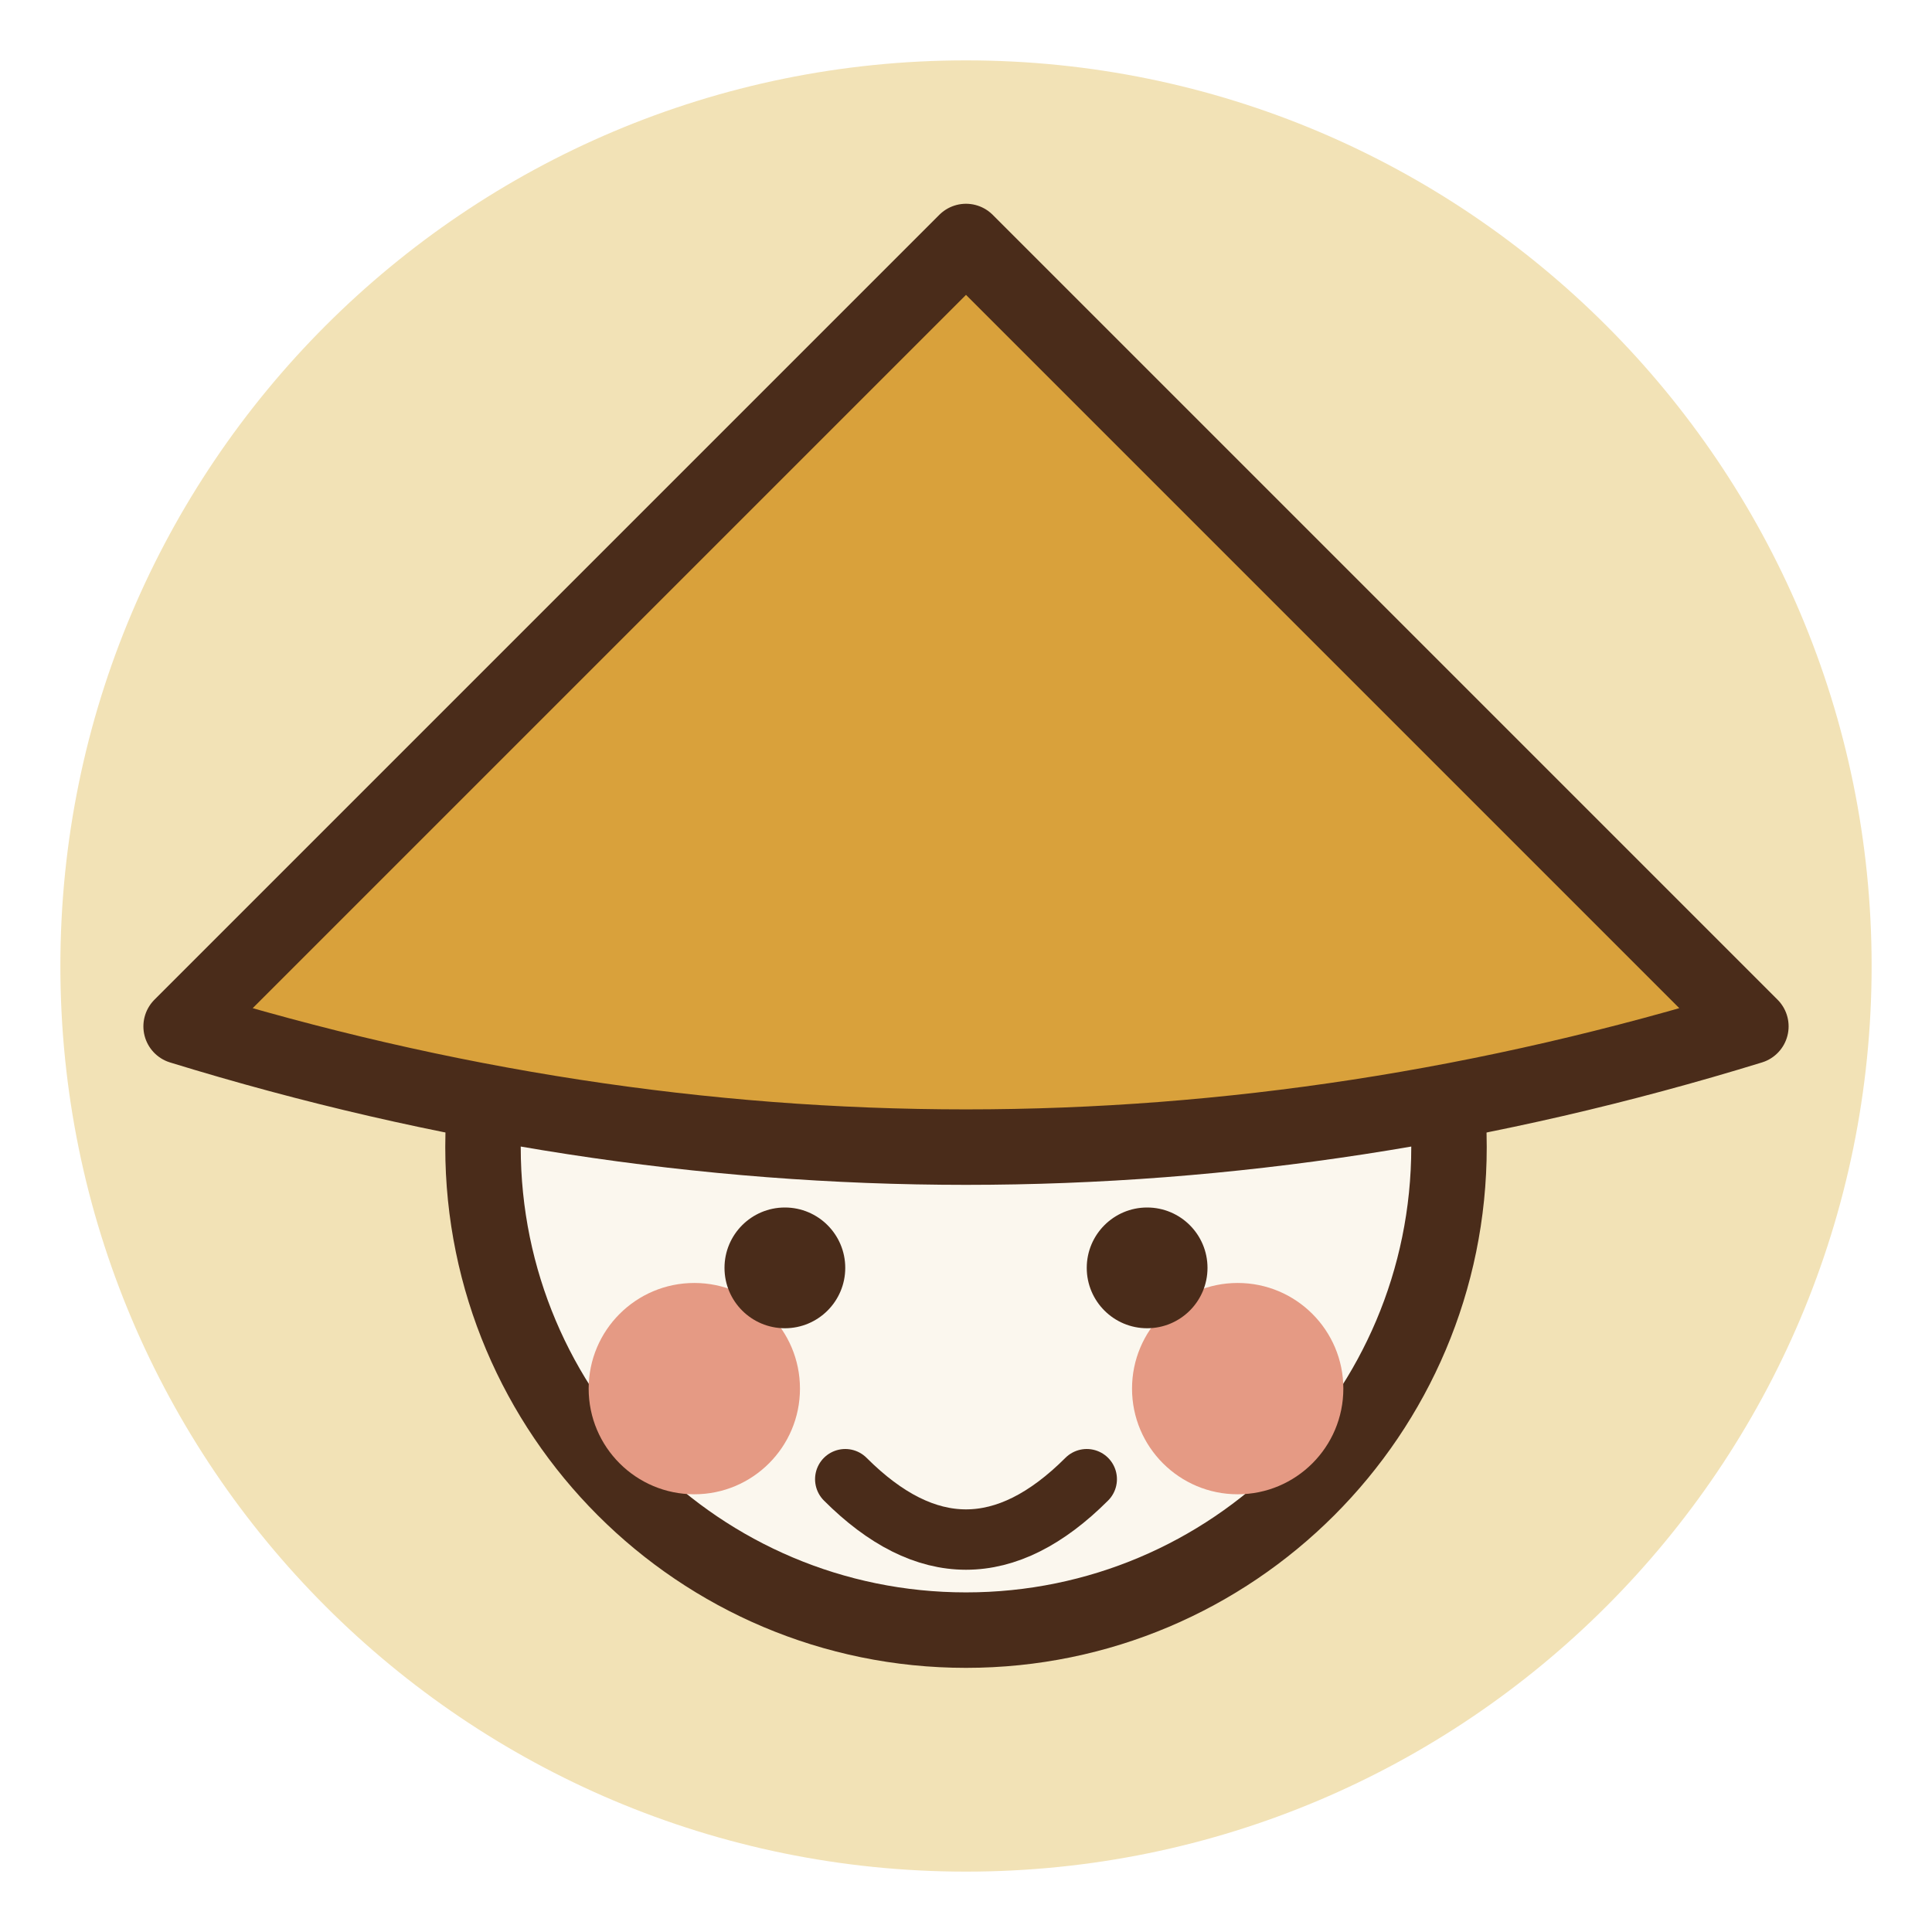
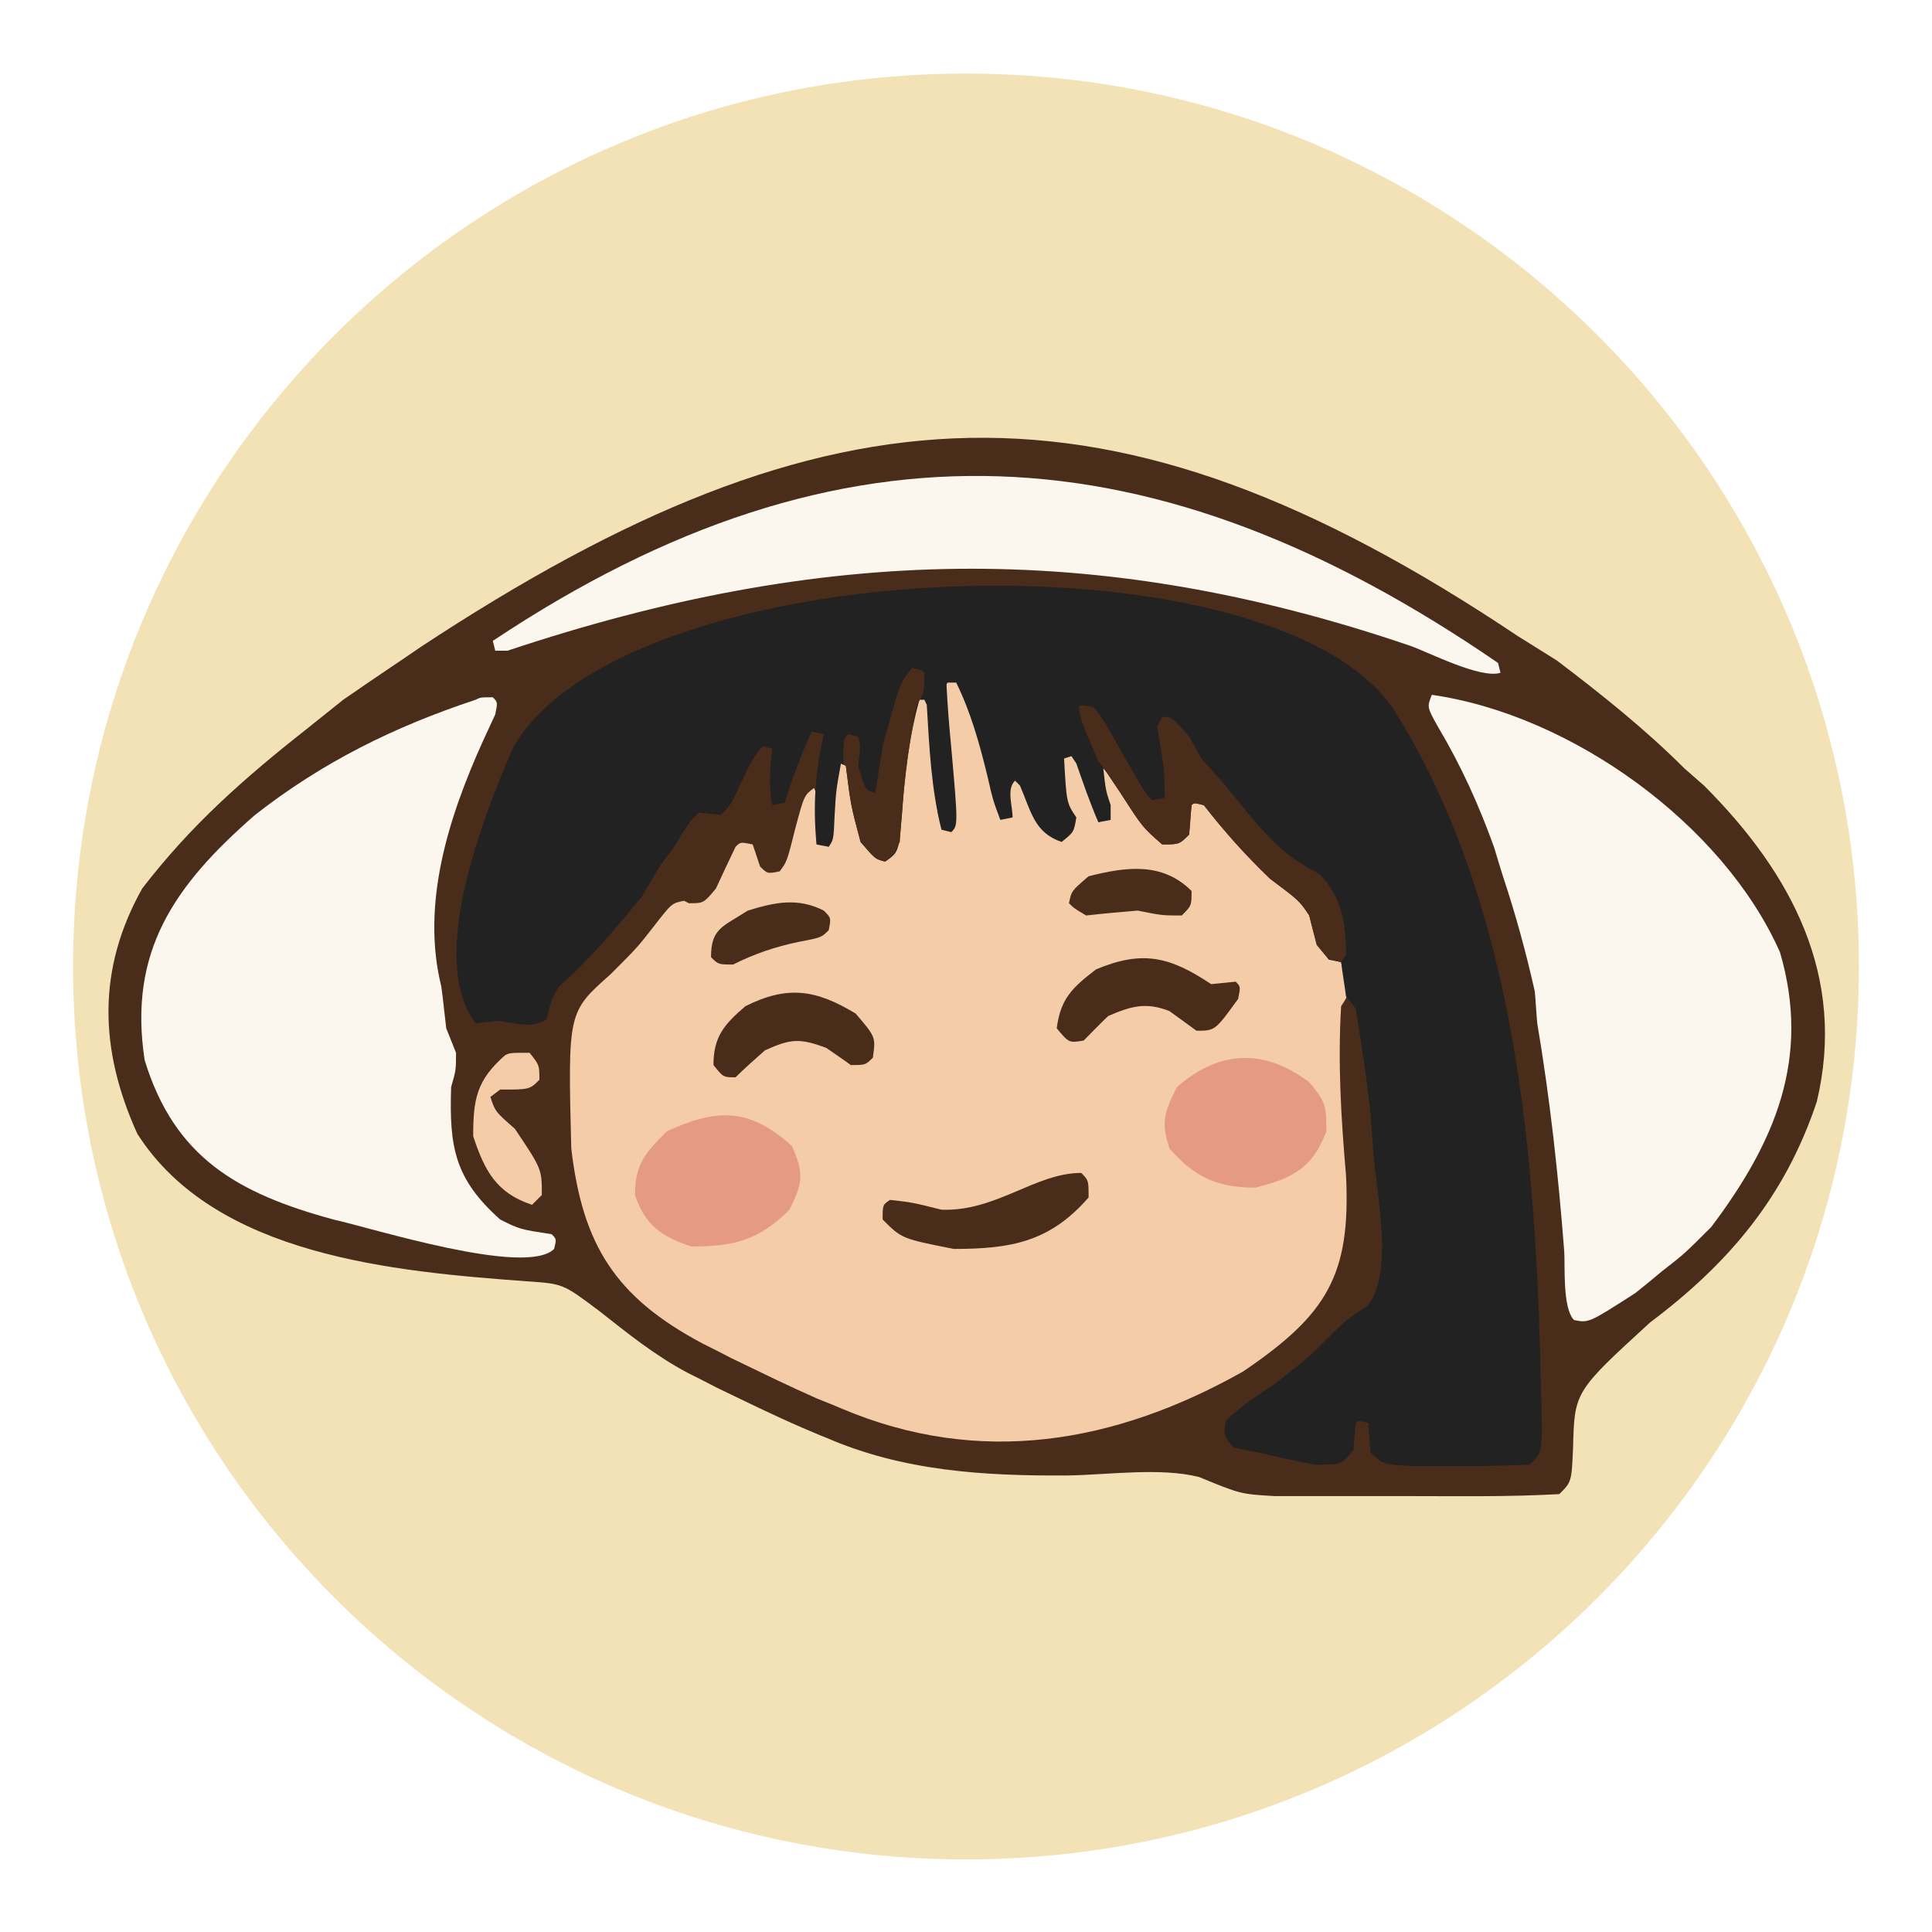
- <svg xmlns="http://www.w3.org/2000/svg" viewBox="0 0 64 64" stroke-linecap="round" stroke-linejoin="round">
-   <circle cx="32" cy="32" r="30" fill="#F2E2B6" />
-   <circle cx="32" cy="38" r="16" fill="#FBF7EE" stroke="#4A2C1A" stroke-width="2.5" />
-   <circle cx="23" cy="46" r="3.5" fill="#E59A84" />
-   <circle cx="41" cy="46" r="3.5" fill="#E59A84" />
-   <circle cx="26" cy="42" r="2" fill="#4A2C1A" />
-   <circle cx="38" cy="42" r="2" fill="#4A2C1A" />
-   <path d="M28 49q4 4 8 0" fill="none" stroke="#4A2C1A" stroke-width="2" />
-   <path d="M6 34L32 8l26 26q-26 8-52 0z" fill="#D9A13B" stroke="#4A2C1A" stroke-width="2.5" />
+ <svg xmlns="http://www.w3.org/2000/svg" viewBox="65.5 -47.2 394 394">
+   <circle cx="262.5" cy="149.9" r="182.1" fill="#F2E2B6" />
+   <g stroke="#4A2C1A" stroke-linejoin="round" stroke-linecap="round">
+     <g stroke="none">
+       <path d="M375 82.5c1.3.8 1.3.8 8 5 9.1 6.9 18 14 26 22 .7.6.7.6 4 3.5 17.9 17.9 29.1 39 23 64.5-6.5 19.4-17.9 32.9-34 45-15.4 14.1-15.4 14.1-15.7 25.5-.3 7-.3 7-2.8 9.5-10.7.6-21.4.4-32.1.4-3 0-6.1 0-9.2 0-2.9 0-5.8 0-8.7 0-2.7 0-5.4 0-8.1 0-6.9-.4-6.9-.4-15.4-3.9-8.1-2-18.6-.4-27-.3-16.9.1-33.4-.9-49-7.7-.8-.3-.8-.3-4.8-2-6-2.6-11.7-5.4-17.5-8.2-1.9-1-3.9-2-5.9-3-6.8-3.6-12.3-8.1-18.3-12.8-7.2-5.4-7.2-5.4-14.6-5.9-26.9-2-63.5-5.1-79.4-30.1-7.8-17.2-8.2-33.6 1-50 9.9-12.9 20.8-22.5 33.5-32.5 2.5-2 5-4 7.5-6 3.6-2.5 7.3-5 11-7.5 1.5-1 3.1-2.1 4.7-3.2 83.6-55.1 140.6-58 223.8-2.3z" fill="#4A2C1A" />
+       <path d="M261 92c3 7.2 5.3 14.2 7.1 21.8.4 1.9.9 3.8 1.4 5.7.7 0 1.3 0 2 0 0-2.3 0-4.6 0-7 .2-.2.2-.2 1-1 2 2.5 2 2.5 5 9.5 2.5 2.5 2.5 2.5 4.5 3 2.5-2.5 2.5-2.5 2-5.5-.5-.8-1-1.7-1.5-2.5-.2-2.8-.3-5.6-.5-8.5.7-.3 1.3-.7 2-1 2 3 2 3 3.8 8.4.2.9.2.9 1.7 5.1.7 0 1.3 0 2 0-.5-4.5-.5-4.5-1.5-8 0-1 0-2 0-3 2.5 2 2.5 2 6.5 9 5.1 6.5 5.1 6.5 9.5 6.5 1.5-1.5 1.5-1.5 2-7.5 1-1 1-1 3-.5 1.6 2 3.3 4 5 6 4.8 5.5 9.7 10.1 15.5 14.5 2 4 2 4 3.5 9.5 2.5 2 2.5 2 4 2.5 1.8 6.3 1.8 6.3 0 9-.7 11.7 0 22.9 1 34.5 1 20.4-3.9 28.4-21 40-26.1 14.7-53.8 19.5-82 7.5-1.6-.7-3.2-1.3-4.9-2-5.9-2.6-11.6-5.4-17.4-8.2-1.9-1-3.9-2-5.9-3-17.9-9.5-24.5-20.2-26.8-39.8-.7-27.8-.7-27.8 8-35.5 5.5-5.5 5.5-5.5 9-10 3.5-4.5 3.5-4.5 6-5 .2.1.2.1 1 .5 3 0 3 0 5.5-3 1.3-2.8 2.6-5.6 4-8.5 1-1 1-1 3.5-.5.5 1.5 1 3 1.5 4.5 1.5 1.5 1.5 1.5 4 1 1.5-2 1.5-2 3.2-8.8 1.8-6.7 1.8-6.7 3.8-8.2.5 1 .5 1 .7 6.3.1 1.7.2 3.4.3 5.2.7 0 1.3 0 2 0 .5-1 .5-1 .7-5.8.4-8 .4-8 1.8-10.7.2.1.2.1 1.5.5.5 3.5 1 7 1.5 10.5 2 6 2 6 4.5 8.5 2.5-.5 2.5-.5 4-3.5.3-4.5.7-9 1-13.5 1.6-11.7 1.6-11.7 3.5-16 1.5.5 1.5.5 2 1.5.1 1.1.1 1.1.4 6.4 1.2 16.4 1.2 16.4 2.6 19.1.7-.2 1.3-.3 2-.5 0-7.1-.7-14.1-1.3-21.2-.7-8.9-.7-8.9 2.3-8.3z" fill="#F4CDA8" />
+       <path d="M349.5 97.1c24.3 38.5 28.8 87.3 30.1 131.8 0 2.9.1 5.7.2 8.6.3 11.4.3 11.4-2.3 14-5 .2-10 .3-15 .3-2.7 0-5.5 0-8.3 0-6.7-.3-6.7-.3-9.2-2.8-.2-2-.3-4-.5-6-2-.5-2-.5-2.5 0-.2 1.8-.3 3.6-.5 5.5-2.4 3-2.4 3-8 3-3.8-.8-7.7-1.6-11.5-2.5-1.7-.3-3.3-.7-5-1-2-2.5-2-2.5-1.5-5.5 4-3.5 4-3.5 10-7.5 7-5.5 7-5.5 10.9-9.4 3.6-3.6 3.6-3.6 8.1-6.6 5.3-7.1 1.7-22.6 1.1-30.8-.2-2.4-.3-4.7-.5-7.1-.5-5.4-1.3-10.8-2.1-16.1-.3-2.1-.7-4.3-1-6.5-.3-.4-.3-.4-2-2.5-.3-2.3-.7-4.6-1-7-.8-.2-1.7-.3-2.5-.5-2.5-3-2.5-3-4-9-2-3-2-3-8-7.5-5-4.8-9.2-9.5-13.5-15-2-.5-2-.5-2.5 0-.2 2-.3 4-.5 6-2 2-2 2-5.5 2-4-3.5-4-3.5-8.5-10.5-3-4.5-3-4.5-3.5-5 .5 4.5.5 4.5 1.5 7.5 0 1 0 2 0 3-.8.2-1.7.3-2.5.5-1.7-3.9-3.1-8-4.5-12-.3-.5-.7-1-1-1.5-.5.2-1 .3-1.5.5.5 9 .5 9 2.5 12-.5 3-.5 3-3 5-5.6-1.9-6.2-6.2-8.5-11.5-.3-.3-.7-.7-1-1-1.8 1.8-.5 5-.5 7.5-.4.1-.4.1-2.5.5-1.5-4-1.5-4-2.6-8.8-1.6-6.6-3.4-13.1-6.4-19.2-.7 0-1.3 0-2 0 .2 4.1.5 8.2.9 12.2 1.5 16.9 1.5 16.9.1 18.3-.7-.2-1.3-.3-2-.5-2.1-8.3-2.5-17-3-25.5-.2-.3-.3-.7-.5-1-.3 0-.7 0-1 0-2.1 7.6-3 14.9-3.5 22.7-.7 8.4-.7 8.4-3.5 10.3-2-.5-2-.5-5-4-2-7.5-2-7.5-3-15.5-.3-.2-.7-.3-1-.5-1 5.5-1 5.5-1.3 10.7-.2 4.8-.2 4.8-1.2 6.3-.8-.2-1.7-.3-2.5-.5-.7-8.2-.3-14.3 1.5-22.5-.8-.2-1.7-.3-2.5-.5-3 7-3 7-5.5 14.5-.8.2-1.7.3-2.5.5-.8-3.9-.5-7.6 0-11.5-.3-.1-.3-.1-2-.5-2 2.5-2 2.5-4.3 7.3-2.2 4.7-2.2 4.7-4.2 6.7-1.5-.2-3-.3-4.5-.5-2 2-2 2-5 7-1 1.3-2 2.6-3 4-1.2 2-2.3 4-3.5 6-5.4 6.6-10.6 12.9-17 18.5-1.5 2.5-1.5 2.5-2.5 6.5-2.3 2.3-7.2.8-10 .5-1.5.2-3 .3-4.5.5-10.1-13.4 1.9-42.7 7.5-56 22.5-40.1 153.5-45.2 179.5-8.4z" fill="#222222" />
+       <path d="M166 95c1 1 1 1 .5 3.5-.8 1.8-1.7 3.6-2.5 5.4-7 15.5-12.7 33.2-8.5 50.1.2 1.4.2 1.4 1 8.5.7 1.7 1.3 3.3 2 5 0 3.5 0 3.5-1 7-.4 12.2.7 18.7 10 27 4 2 4 2 10.5 3 1 1 1 1 .5 3-5.7 5.7-36.9-4.2-45-6-19.5-5.3-32.4-12.6-38.5-32.5-3.4-22.2 6.1-35.7 22.5-50 13.8-10.8 28.4-18 45-23.5 1-.5 1-.5 3.5-.5z" fill="#FBF7EE" />
+       <path d="M357.5 94.5c28.6 4.1 59.5 26.5 71 52.5 6.3 21.5-.9 38.6-14 56-5.5 5.5-5.5 5.5-10 9-1.8 1.5-3.6 3-5.5 4.5-9.5 6.1-9.5 6.1-12.5 5.5-2.4-2.4-1.8-11.2-2-14-1.2-15.6-2.9-31.1-5.5-46.5-.2-2.1-.3-4.3-.5-6.5-1.8-8-3.9-15.7-6.5-23.5-.6-1.9-1.2-3.9-1.8-5.9-3.1-8.6-6.7-16.6-11.4-24.5-2.3-4.1-2.3-4.1-1.3-6.6z" fill="#FBF7EE" />
+       <path d="M371 88c.2.7.3 1.3.5 2-4 1.3-14.5-4.1-18.4-5.5-64.3-21.9-120.2-20.3-184.1 1-.8 0-1.6 0-2.5 0-.2-.7-.3-1.3-.5-2 71.6-47.7 135.4-43.3 205 4.5z" fill="#FBF7EE" />
+       <path d="M227 186.5c2.5 5.6 2.2 7.6-.5 13-6.3 6.3-11.4 7.5-20 7.5-6.1-2-9.5-4.4-11.5-10.5 0-6.3 2.1-8.6 6.5-13 10.3-4.7 16.8-4.8 25.5 3z" fill="#E59A84" />
+       <path d="M332.5 173.5c3.3 3.9 3.5 4.8 3.5 10-2.8 7.5-6.9 9.6-14.5 11.5-7.8 0-12.5-2.2-17.5-8-1.8-5.3-1-7.5 1.5-12.5 8.6-7.5 17.7-8 27-1z" fill="#E59A84" />
+       <path d="M288.5 97c2 2.5 2 2.5 6.5 10.5 4 7 4 7 5.5 8.5.4-.1.4-.1 2.5-.5 0-5.5 0-5.5-1.5-14.5.3-.7.7-1.3 1-2 2 0 2 0 5.5 4 .4.7.4.7 2.5 4.5.7.8.7.8 4.5 5 1 1.3 2 2.5 3.1 3.8 5.2 6.4 9 11 16.4 14.7 4.6 4.6 5.5 10.1 5.5 16.5-.3.5-.7 1-1 1.5-2.5-.5-2.5-.5-5-3.5-.5-2-1-4-1.5-6-2-3-2-3-8-7.5-5-4.8-9.2-9.5-13.5-15-2-.5-2-.5-2.5 0-.2 2-.3 4-.5 6-2 2-2 2-5.5 2-4-3.5-4-3.5-8.5-10.5-3-4.5-3-4.5-4.5-6.5-3.5-8-3.5-8-4-11 .5-.5.5-.5 3 0z" fill="#4A2C1A" />
+       <path d="M312.5 153.5c1.7-.2 3.3-.3 5-.5 1 1 1 1 .5 3.5-4.7 6.5-4.7 6.5-8.5 6.5-1.8-1.3-3.6-2.6-5.5-4-4.8-1.9-7.9-1-12.5 1-1.7 1.6-3.3 3.3-5 5-3 .5-3 .5-5.5-2.5.8-6.1 3.2-8.3 8-12 9.5-4 15.1-2.6 23.5 3z" fill="#4A2C1A" />
+       <path d="M240 159.5c4.1 4.8 4.1 4.8 3.5 9-1.5 1.5-1.5 1.5-4.5 1.5-1.6-1.2-3.3-2.3-5-3.5-5.4-2-7.2-1.9-12.5.5-2 1.8-4.1 3.6-6 5.5-2.5 0-2.5 0-4.5-2.5 0-5.8 2.2-8.3 6.5-12 8.6-4.3 14.4-3.4 22.5 1.5z" fill="#4A2C1A" />
+       <path d="M286 192c1.5 1.5 1.5 1.5 1.5 5-7.9 9.1-15.9 10.5-27.5 10.5-10.6-2.1-10.6-2.1-14.5-6 0-3 0-3 1.5-4 4.5.5 4.5.5 10.5 2 11.2.4 19.1-7.5 28.5-7.5z" fill="#4A2C1A" />
+       <path d="M251.5 89c2 .5 2 .5 2.5 1 0 4 0 4-1.5 6.5-2 9.3-2.9 18.5-3.5 28-1.5 3-1.5 3-3 4-2-.5-2-.5-5-4-2-7.5-2-7.5-3-15.5-.2-.2-.3-.3-.5-.5 0-5 0-5 1-6 .7.2 1.3.3 2 .5.5 2 .5 2 0 6 1.5 5 1.5 5 3.5 5.5.5-3.1 1-6.3 1.5-9.5 3.5-12.9 3.5-12.9 6-16z" fill="#4A2C1A" />
+       <path d="M173.5 167.5c2 2.5 2 2.5 2 5.5-2 2-2 2-8 2-.7.5-1.3 1-2 1.5 1 3 1 3 5 6.5 5.5 8.2 5.5 8.2 5.5 13.5-.7.7-1.3 1.3-2 2-7.3-2.4-9.7-7-12-14 0-7.6.7-11.4 6.5-16.5 1-.5 1-.5 5-.5z" fill="#F4CDA8" />
+       <path d="M233.5 138.5c1.5 1.5 1.5 1.5 1 4-1.5 1.5-1.5 1.5-6.2 2.4-4.8 1-8.9 2.4-13.3 4.6-3 0-3 0-4.5-1.5 0-5.9 2.4-6.2 7.5-9.5 5.5-1.7 10.2-2.7 15.5 0z" fill="#4A2C1A" />
+       <path d="M308.5 134.5c0 3 0 3-2 5-4 0-4 0-9-1-3.5.3-7 .6-10.5 1-2.5-1.5-2.5-1.5-3.5-2.5.5-2.5.5-2.5 4-5.5 7.5-1.9 15-3 21 3z" fill="#4A2C1A" />
+     </g>
+   </g>
</svg>
